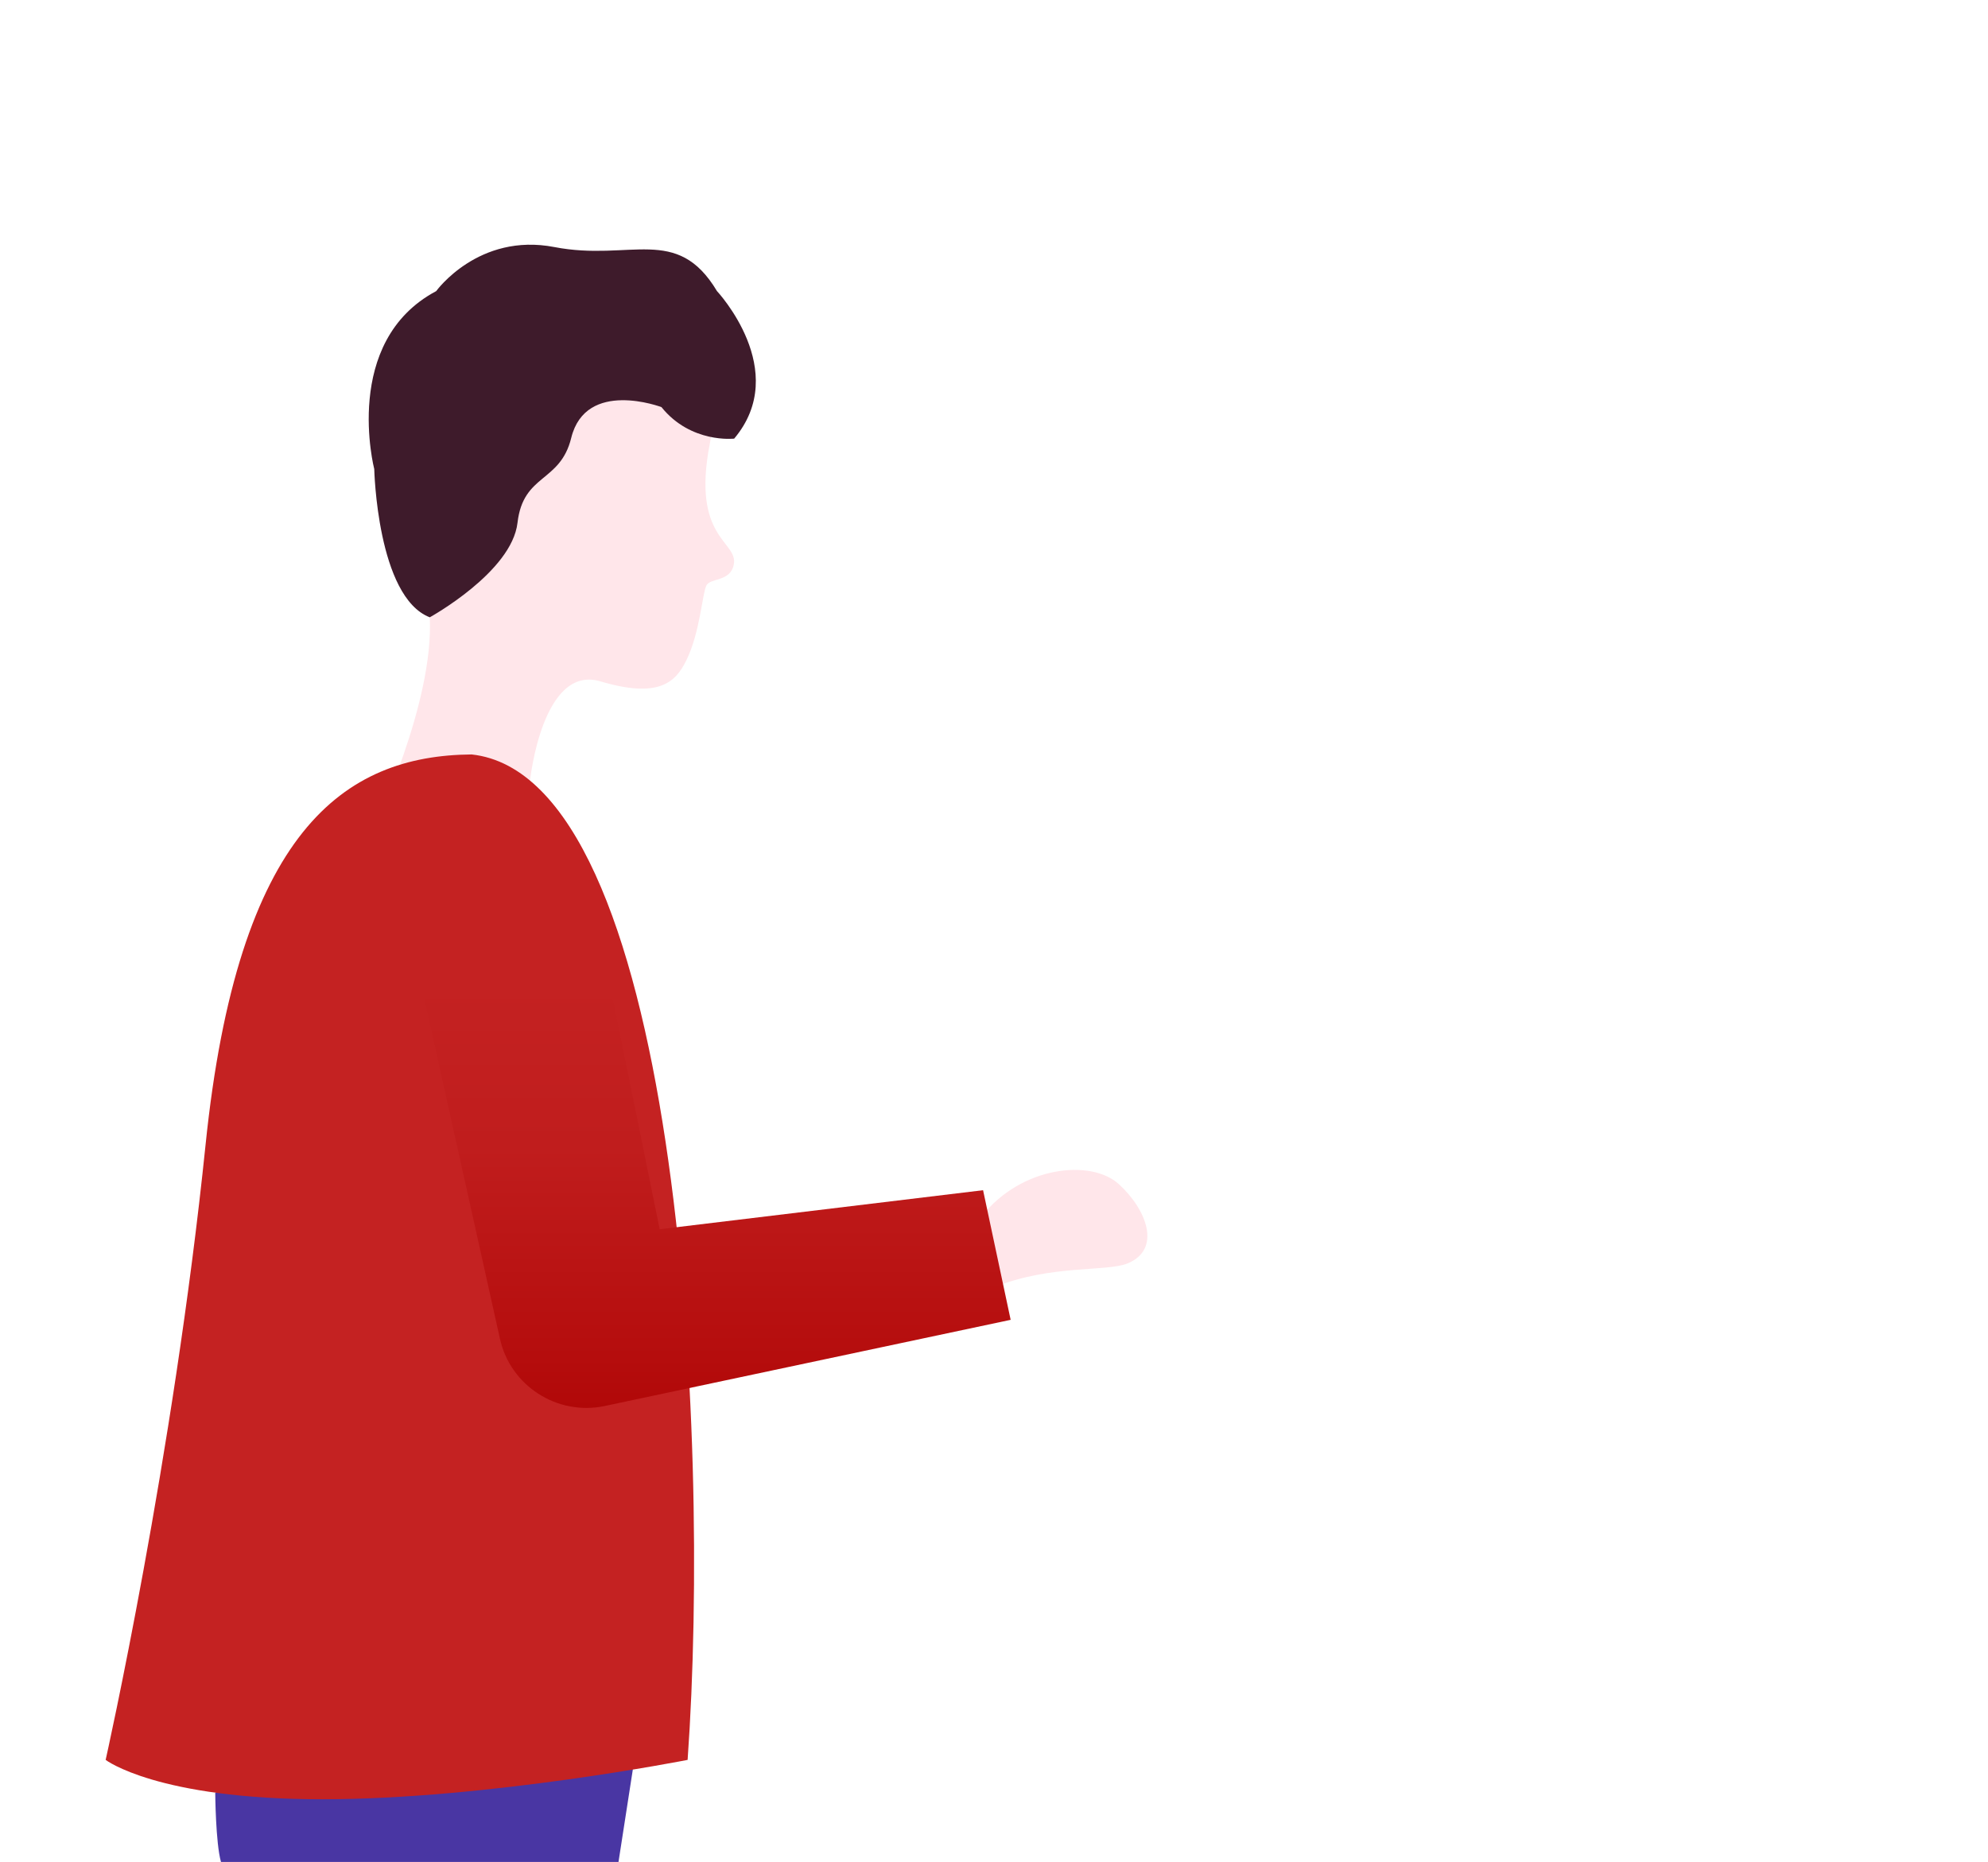
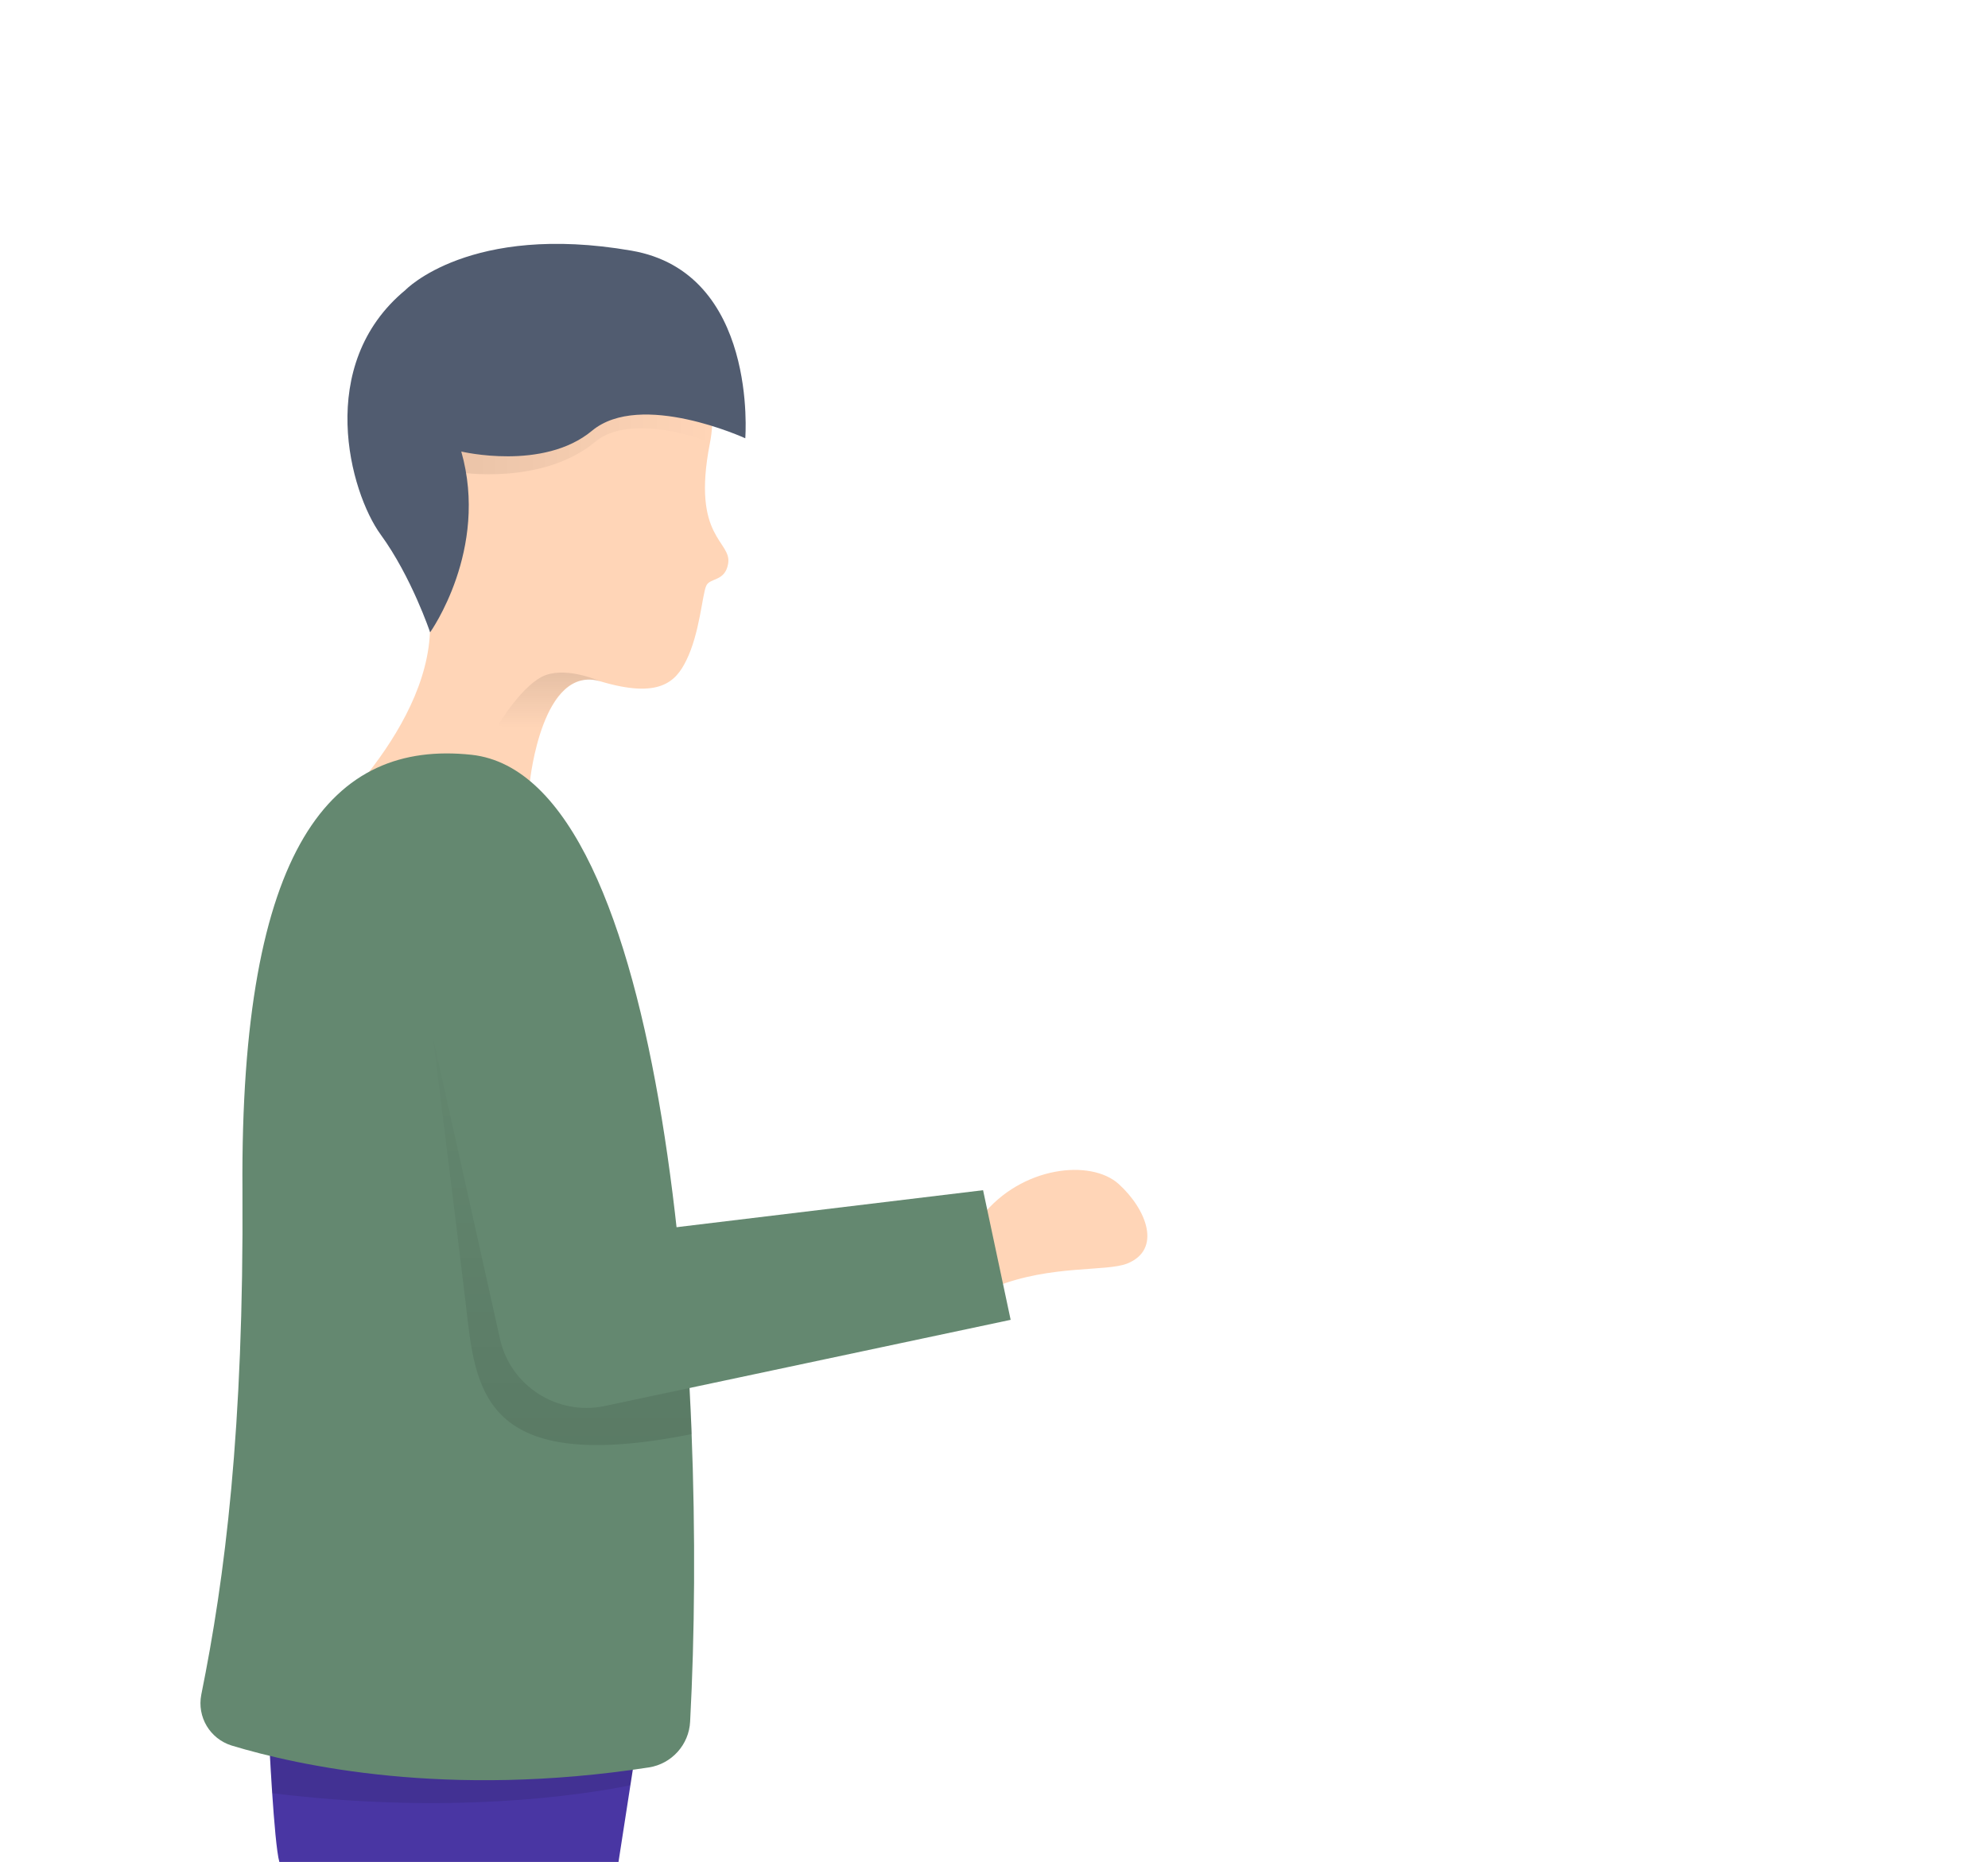
<svg xmlns="http://www.w3.org/2000/svg" version="1.1" id="Ebene_1" x="0px" y="0px" viewBox="0 0 555.1 520" style="enable-background:new 0 0 555.1 520;" xml:space="preserve">
  <style type="text/css">
- 	.st0{fill:#4936A3;}
- 	.st1{fill:#FFE6EA;}
- 	.st2{fill:#C42222;}
- 	.st3{fill:url(#SVGID_1_);}
- 	.st4{fill:#3E1B2B;}
+ 	.st0{fill:#FFD5B7;}
+ 	.st1{fill:#4936A3;}
+ 	.st2{opacity:0.1;enable-background:new    ;}
+ 	.st3{fill:#648870;}
+ 	.st4{opacity:0.1;fill:url(#SVGID_1_);enable-background:new    ;}
+ 	.st5{opacity:0.1;fill:url(#SVGID_2_);enable-background:new    ;}
+ 	.st6{fill:#515C70;}
+ 	.st7{opacity:0.1;fill:url(#SVGID_3_);enable-background:new    ;}
</style>
-   <path class="st0" d="M60.1,500.7c0,0,0.1,14,1.6,19.3h111l4-25.8l-5.6-39.9" />
-   <path class="st1" d="M170.5,86.7c0,0,33.6,7.5,27.7,37.2c-5.2,26.6,7.9,27.2,6.7,33.7c-0.9,5-6.7,3.7-7.7,6  c-1.1,2.3-1.8,13.3-5.6,20.9c-2.9,5.9-7.5,10.7-23.9,5.8C151.4,185.4,148,218,148,218l-43.5,13c0,0,16.7-34.6,15.5-58.6  C118.7,148.3,84,74.6,170.5,86.7z" />
-   <path class="st1" d="M312.4,330.7c7.8,7.1,12.1,18.3,2.3,22.2c-5.9,2.3-21.1,0.3-36.6,6.4c-9.8,3.9-10.5-11.5-3.9-19.7  C285.2,325.7,304.6,323.6,312.4,330.7z" />
-   <path class="st2" d="M29.5,491.5c0,0,18.9-84.2,27.9-171.8S96,211,131.7,210.7c57.3,6.3,66.9,188,60.3,280.8c0,0-55.8,11-102,11  S29.5,491.5,29.5,491.5z" />
+   <path class="st0" d="M170.5,86.7c0,0,33.6,7.5,27.7,37.2c-5.2,26.6,6.3,27.1,5.1,33.6c-0.9,5-5.1,3.8-6.1,6.1  c-1.1,2.3-1.8,13.3-5.6,20.9c-2.9,5.9-7.5,10.7-23.9,5.8C151.4,185.4,148,218,148,218l-60.6,14.4c0,0,34.6-29.8,32.6-60  C118.7,148.3,84,74.6,170.5,86.7z" />
+   <path class="st1" d="M75.1,485.1c0,0,1.4,29.6,2.9,34.9h94.7l4-25.8l-5.6-39.9" />
+   <path class="st2" d="M75.1,485.1c0,0,0.4,7.5,0.9,15.7c49.5,6.1,86.1,0.6,100-2.2l0.7-4.3l-3.9-27.7l-32.6-2.3L75.1,485.1z" />
+   <path class="st0" d="M312.4,330.7c7.8,7.1,12.1,18.3,2.3,22.2c-5.9,2.3-21.1,0.3-36.6,6.4c-9.8,3.9-10.5-11.5-3.9-19.7  C285.2,325.7,304.6,323.6,312.4,330.7z" />
+   <path class="st3" d="M64.7,487.5c-6.1-1.9-9.7-8-8.5-14.2c6.6-32.6,11.9-74,11.5-140.9c-0.7-96.3,25-125.8,64-121.6  c55.1,6.1,66.1,174.6,61,270c-0.3,6.4-5.1,11.8-11.5,12.8C124.8,502.3,83.2,493.1,64.7,487.5z" />
+   <linearGradient id="SVGID_1_" gradientUnits="userSpaceOnUse" x1="156.4" y1="118.421" x2="156.4" y2="242.5" gradientTransform="matrix(1 0 0 -1 0 522)">
+     <stop offset="0" style="stop-color:#000000" />
+     <stop offset="1" style="stop-color:#000000;stop-opacity:3.914833e-04" />
+     <stop offset="1" style="stop-color:#000000;stop-opacity:0" />
+   </linearGradient>
+   <path class="st4" d="M190.5,358.3c-8.2-4.7-15-7.8-15-7.8l-18.9-59l-37-12c0,0,7.8,62,10.5,85.1c2.7,23.4,4.3,47.7,63.1,35.9  C192.6,386.5,191.7,372.3,190.5,358.3z" />
  <g>
-     <linearGradient id="SVGID_1_" gradientUnits="userSpaceOnUse" x1="195.9" y1="128.795" x2="195.9" y2="283" gradientTransform="matrix(1 0 0 -1 0 522)">
-       <stop offset="0" style="stop-color:#B10808" />
-       <stop offset="9.133505e-02" style="stop-color:#B50D0D" />
-       <stop offset="0.471" style="stop-color:#C01D1D" />
-       <stop offset="0.772" style="stop-color:#C42222" />
-     </linearGradient>
    <path class="st3" d="M139.6,373.9l-30-134.9l53.9,2.5l20.7,101.8l90.3-10.9l7.7,36.2l-113.5,24.1   C155.5,395.4,142.5,387,139.6,373.9z" />
  </g>
-   <path class="st4" d="M159.5,122.3c4.1-16.6,25.2-8.6,25.2-8.6c8.2,10.2,20.3,8.8,20.3,8.8c16-19-4.8-41.2-4.8-41.2  C189,62.6,176,73.1,154.8,69s-33,12.3-33,12.3C95.3,95.4,104.5,131,104.5,131s0.8,35.7,15.5,41.4c0,0,22.9-12.6,24.5-26.4  S156.4,134.9,159.5,122.3z" />
+   <linearGradient id="SVGID_2_" gradientUnits="userSpaceOnUse" x1="112.02" y1="398.65" x2="198.934" y2="398.65" gradientTransform="matrix(1 0 0 -1 0 522)">
+     <stop offset="0" style="stop-color:#000000" />
+     <stop offset="1" style="stop-color:#000000;stop-opacity:0" />
+   </linearGradient>
+   <path class="st5" d="M198.3,123.6c0.7-3.6,0.8-6.8,0.4-9.8c-1.8-5.5-5.1-10.6-7-14l-49.8-4l-26.3,7.4c-4.6,9.8-4.1,22.4-2.2,34.5  l6.8,13.2c0,0,7.7-12.7,8-19c0,0,23.1,3.8,38-8.5C173.6,117.1,188.6,119.7,198.3,123.6z" />
+   <path class="st6" d="M176.3,70c-45.1-7.8-63.1,11-63.1,11c-25.3,20.9-15.5,56.5-6.9,68.3s13.8,27.3,13.8,27.3s16.5-23.1,8.7-50.5  c0,0,22.9,5.5,36.5-5.8s42.8,2.1,42.8,2.1S211.8,76.1,176.3,70z" />
+   <linearGradient id="SVGID_3_" gradientUnits="userSpaceOnUse" x1="153.35" y1="314.3" x2="153.35" y2="334.161" gradientTransform="matrix(1 0 0 -1 0 522)">
+     <stop offset="0.228" style="stop-color:#000000;stop-opacity:0" />
+     <stop offset="1" style="stop-color:#000000" />
+   </linearGradient>
+   <path class="st7" d="M152.5,188.5c-6.4,2.2-13.4,14-13.4,14l10.8,5.2c2.5-9.1,7.6-20.4,17.7-17.4  C167.7,190.3,158.9,186.3,152.5,188.5z" />
</svg>
